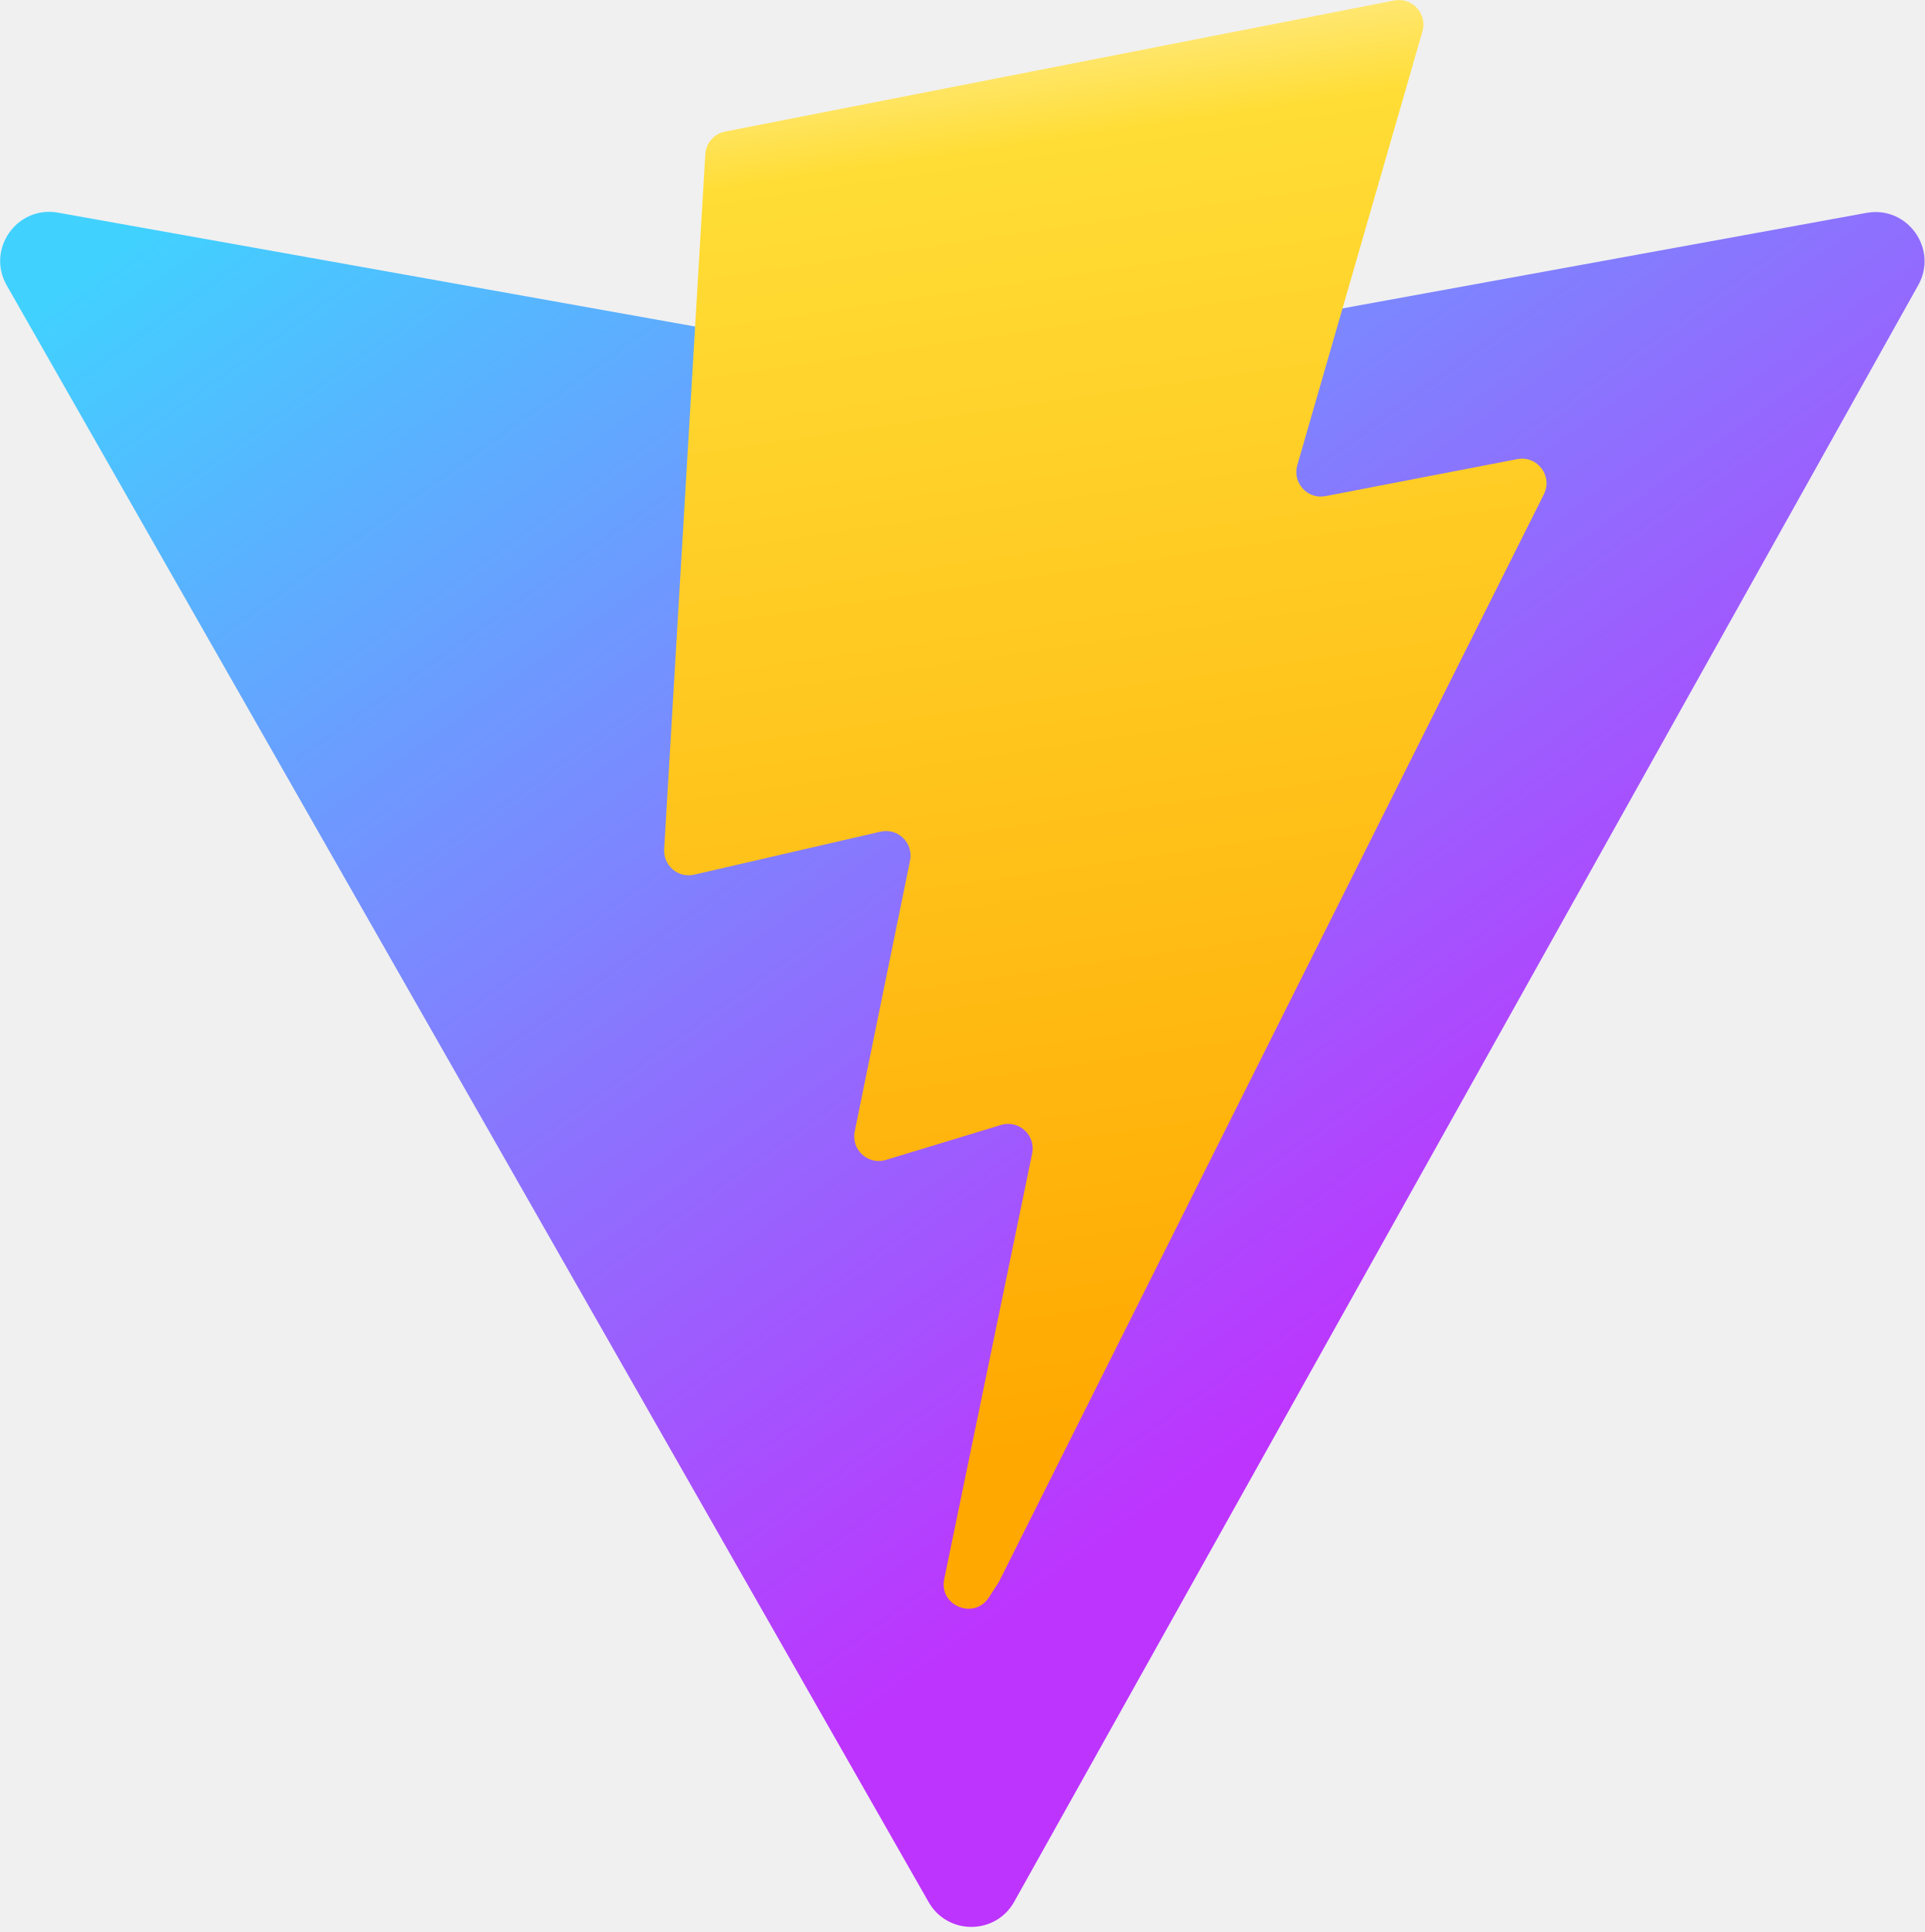
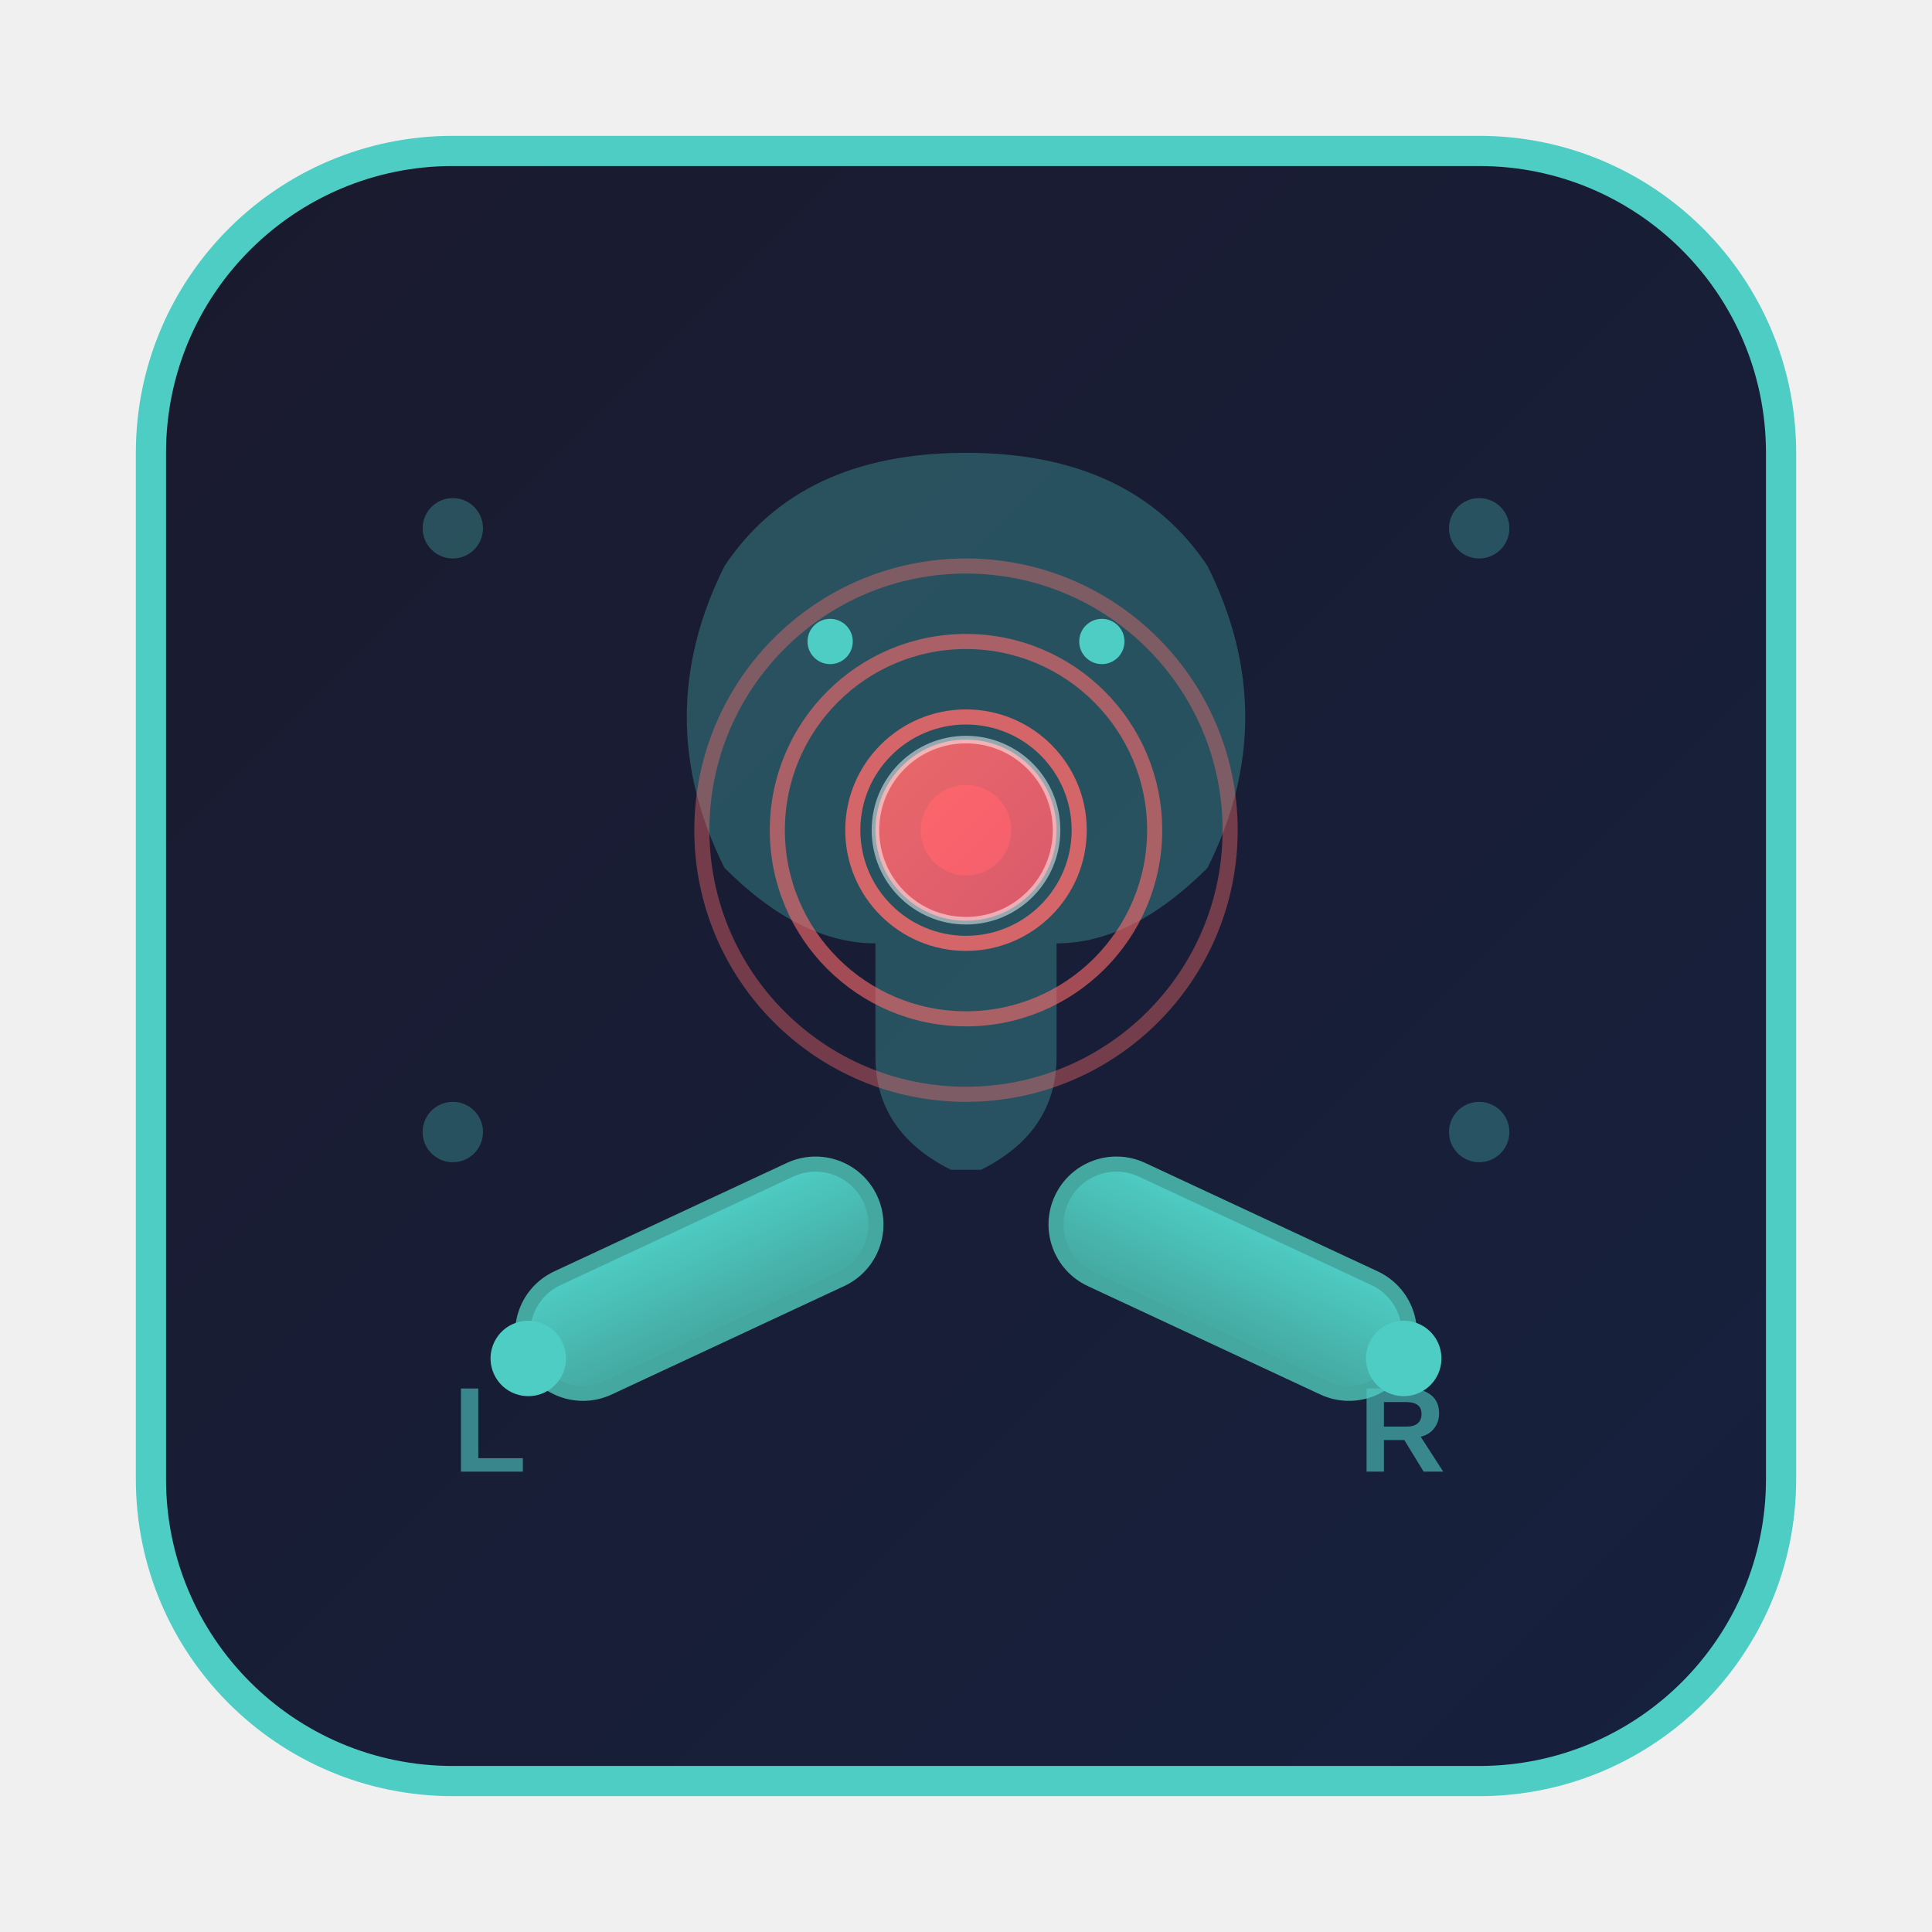
- <svg xmlns="http://www.w3.org/2000/svg" aria-hidden="true" role="img" class="iconify iconify--logos" width="31.88" height="32" preserveAspectRatio="xMidYMid meet" viewBox="0 0 256 257">
+ <svg xmlns="http://www.w3.org/2000/svg" viewBox="0 0 256 256" width="256" height="256">
  <defs>
-     <linearGradient id="IconifyId1813088fe1fbc01fb466" x1="-.828%" x2="57.636%" y1="7.652%" y2="78.411%">
-       <stop offset="0%" stop-color="#41D1FF" />
-       <stop offset="100%" stop-color="#BD34FE" />
+     <linearGradient id="playfield" x1="0%" y1="0%" x2="100%" y2="100%">
+       <stop offset="0%" style="stop-color:#1a1a2e;stop-opacity:1" />
+       <stop offset="100%" style="stop-color:#16213e;stop-opacity:1" />
    </linearGradient>
-     <linearGradient id="IconifyId1813088fe1fbc01fb467" x1="43.376%" x2="50.316%" y1="2.242%" y2="89.03%">
-       <stop offset="0%" stop-color="#FFEA83" />
-       <stop offset="8.333%" stop-color="#FFDD35" />
-       <stop offset="100%" stop-color="#FFA800" />
+     <linearGradient id="ballGlow" x1="0%" y1="0%" x2="100%" y2="100%">
+       <stop offset="0%" style="stop-color:#ff6b6b;stop-opacity:1" />
+       <stop offset="100%" style="stop-color:#ee5a6f;stop-opacity:1" />
+     </linearGradient>
+     <linearGradient id="flipperGrad" x1="0%" y1="0%" x2="0%" y2="100%">
+       <stop offset="0%" style="stop-color:#4ecdc4;stop-opacity:1" />
+       <stop offset="100%" style="stop-color:#44a8a0;stop-opacity:1" />
    </linearGradient>
  </defs>
-   <path fill="url(#IconifyId1813088fe1fbc01fb466)" d="M255.153 37.938L134.897 252.976c-2.483 4.44-8.862 4.466-11.382.048L.875 37.958c-2.746-4.814 1.371-10.646 6.827-9.67l120.385 21.517a6.537 6.537 0 0 0 2.322-.004l117.867-21.483c5.438-.991 9.574 4.796 6.877 9.62Z" />
-   <path fill="url(#IconifyId1813088fe1fbc01fb467)" d="M185.432.063L96.44 17.501a3.268 3.268 0 0 0-2.634 3.014l-5.474 92.456a3.268 3.268 0 0 0 3.997 3.378l24.777-5.718c2.318-.535 4.413 1.507 3.936 3.838l-7.361 36.047c-.495 2.426 1.782 4.5 4.151 3.78l15.304-4.649c2.372-.72 4.652 1.36 4.15 3.788l-11.698 56.621c-.732 3.542 3.979 5.473 5.943 2.437l1.313-2.028l72.516-144.72c1.215-2.423-.88-5.186-3.54-4.672l-25.505 4.922c-2.396.462-4.435-1.77-3.759-4.114l16.646-57.705c.677-2.35-1.37-4.583-3.769-4.113Z" />
+   <rect x="20" y="20" width="216" height="216" rx="40" fill="url(#playfield)" stroke="#4ecdc4" stroke-width="4" />
+   <path d="M 128 60 Q 150 60 160 75 Q 165 85 165 95 Q 165 105 160 115 Q 150 125 140 125 L 140 140 Q 140 150 130 155 L 126 155 Q 116 150 116 140 L 116 125 Q 106 125 96 115 Q 91 105 91 95 Q 91 85 96 75 Q 106 60 128 60 Z" fill="#4ecdc4" opacity="0.3" />
+   <circle cx="110" cy="85" r="3" fill="#4ecdc4" />
+   <circle cx="146" cy="85" r="3" fill="#4ecdc4" />
+   <circle cx="128" cy="110" r="35" fill="none" stroke="#ff6b6b" stroke-width="2" opacity="0.4" />
+   <circle cx="128" cy="110" r="25" fill="none" stroke="#ff6b6b" stroke-width="2" opacity="0.6" />
+   <circle cx="128" cy="110" r="15" fill="none" stroke="#ff6b6b" stroke-width="2" opacity="0.8" />
+   <circle cx="128" cy="110" r="6" fill="#ff6b6b" />
+   <circle cx="128" cy="110" r="12" fill="url(#ballGlow)" opacity="0.9">
+     <animate attributeName="cy" values="110;108;110" dur="1.5s" repeatCount="indefinite" />
+   </circle>
+   <circle cx="128" cy="110" r="12" fill="none" stroke="#fff" stroke-width="1" opacity="0.5" />
+   <g transform="translate(70, 180) rotate(-25)">
+     <rect x="0" y="-8" width="50" height="16" rx="8" fill="url(#flipperGrad)" stroke="#44a8a0" stroke-width="2" />
+     <circle cx="0" cy="0" r="5" fill="#4ecdc4" />
+   </g>
+   <g transform="translate(186, 180) rotate(25) scale(-1, 1)">
+     <rect x="0" y="-8" width="50" height="16" rx="8" fill="url(#flipperGrad)" stroke="#44a8a0" stroke-width="2" />
+     <circle cx="0" cy="0" r="5" fill="#4ecdc4" />
+   </g>
+   <text x="60" y="195" font-family="Arial, sans-serif" font-size="16" font-weight="bold" fill="#4ecdc4" opacity="0.6">L</text>
+   <text x="180" y="195" font-family="Arial, sans-serif" font-size="16" font-weight="bold" fill="#4ecdc4" opacity="0.6">R</text>
+   <circle cx="60" cy="70" r="4" fill="#4ecdc4" opacity="0.3" />
+   <circle cx="196" cy="70" r="4" fill="#4ecdc4" opacity="0.3" />
+   <circle cx="60" cy="150" r="4" fill="#4ecdc4" opacity="0.3" />
+   <circle cx="196" cy="150" r="4" fill="#4ecdc4" opacity="0.3" />
</svg>
